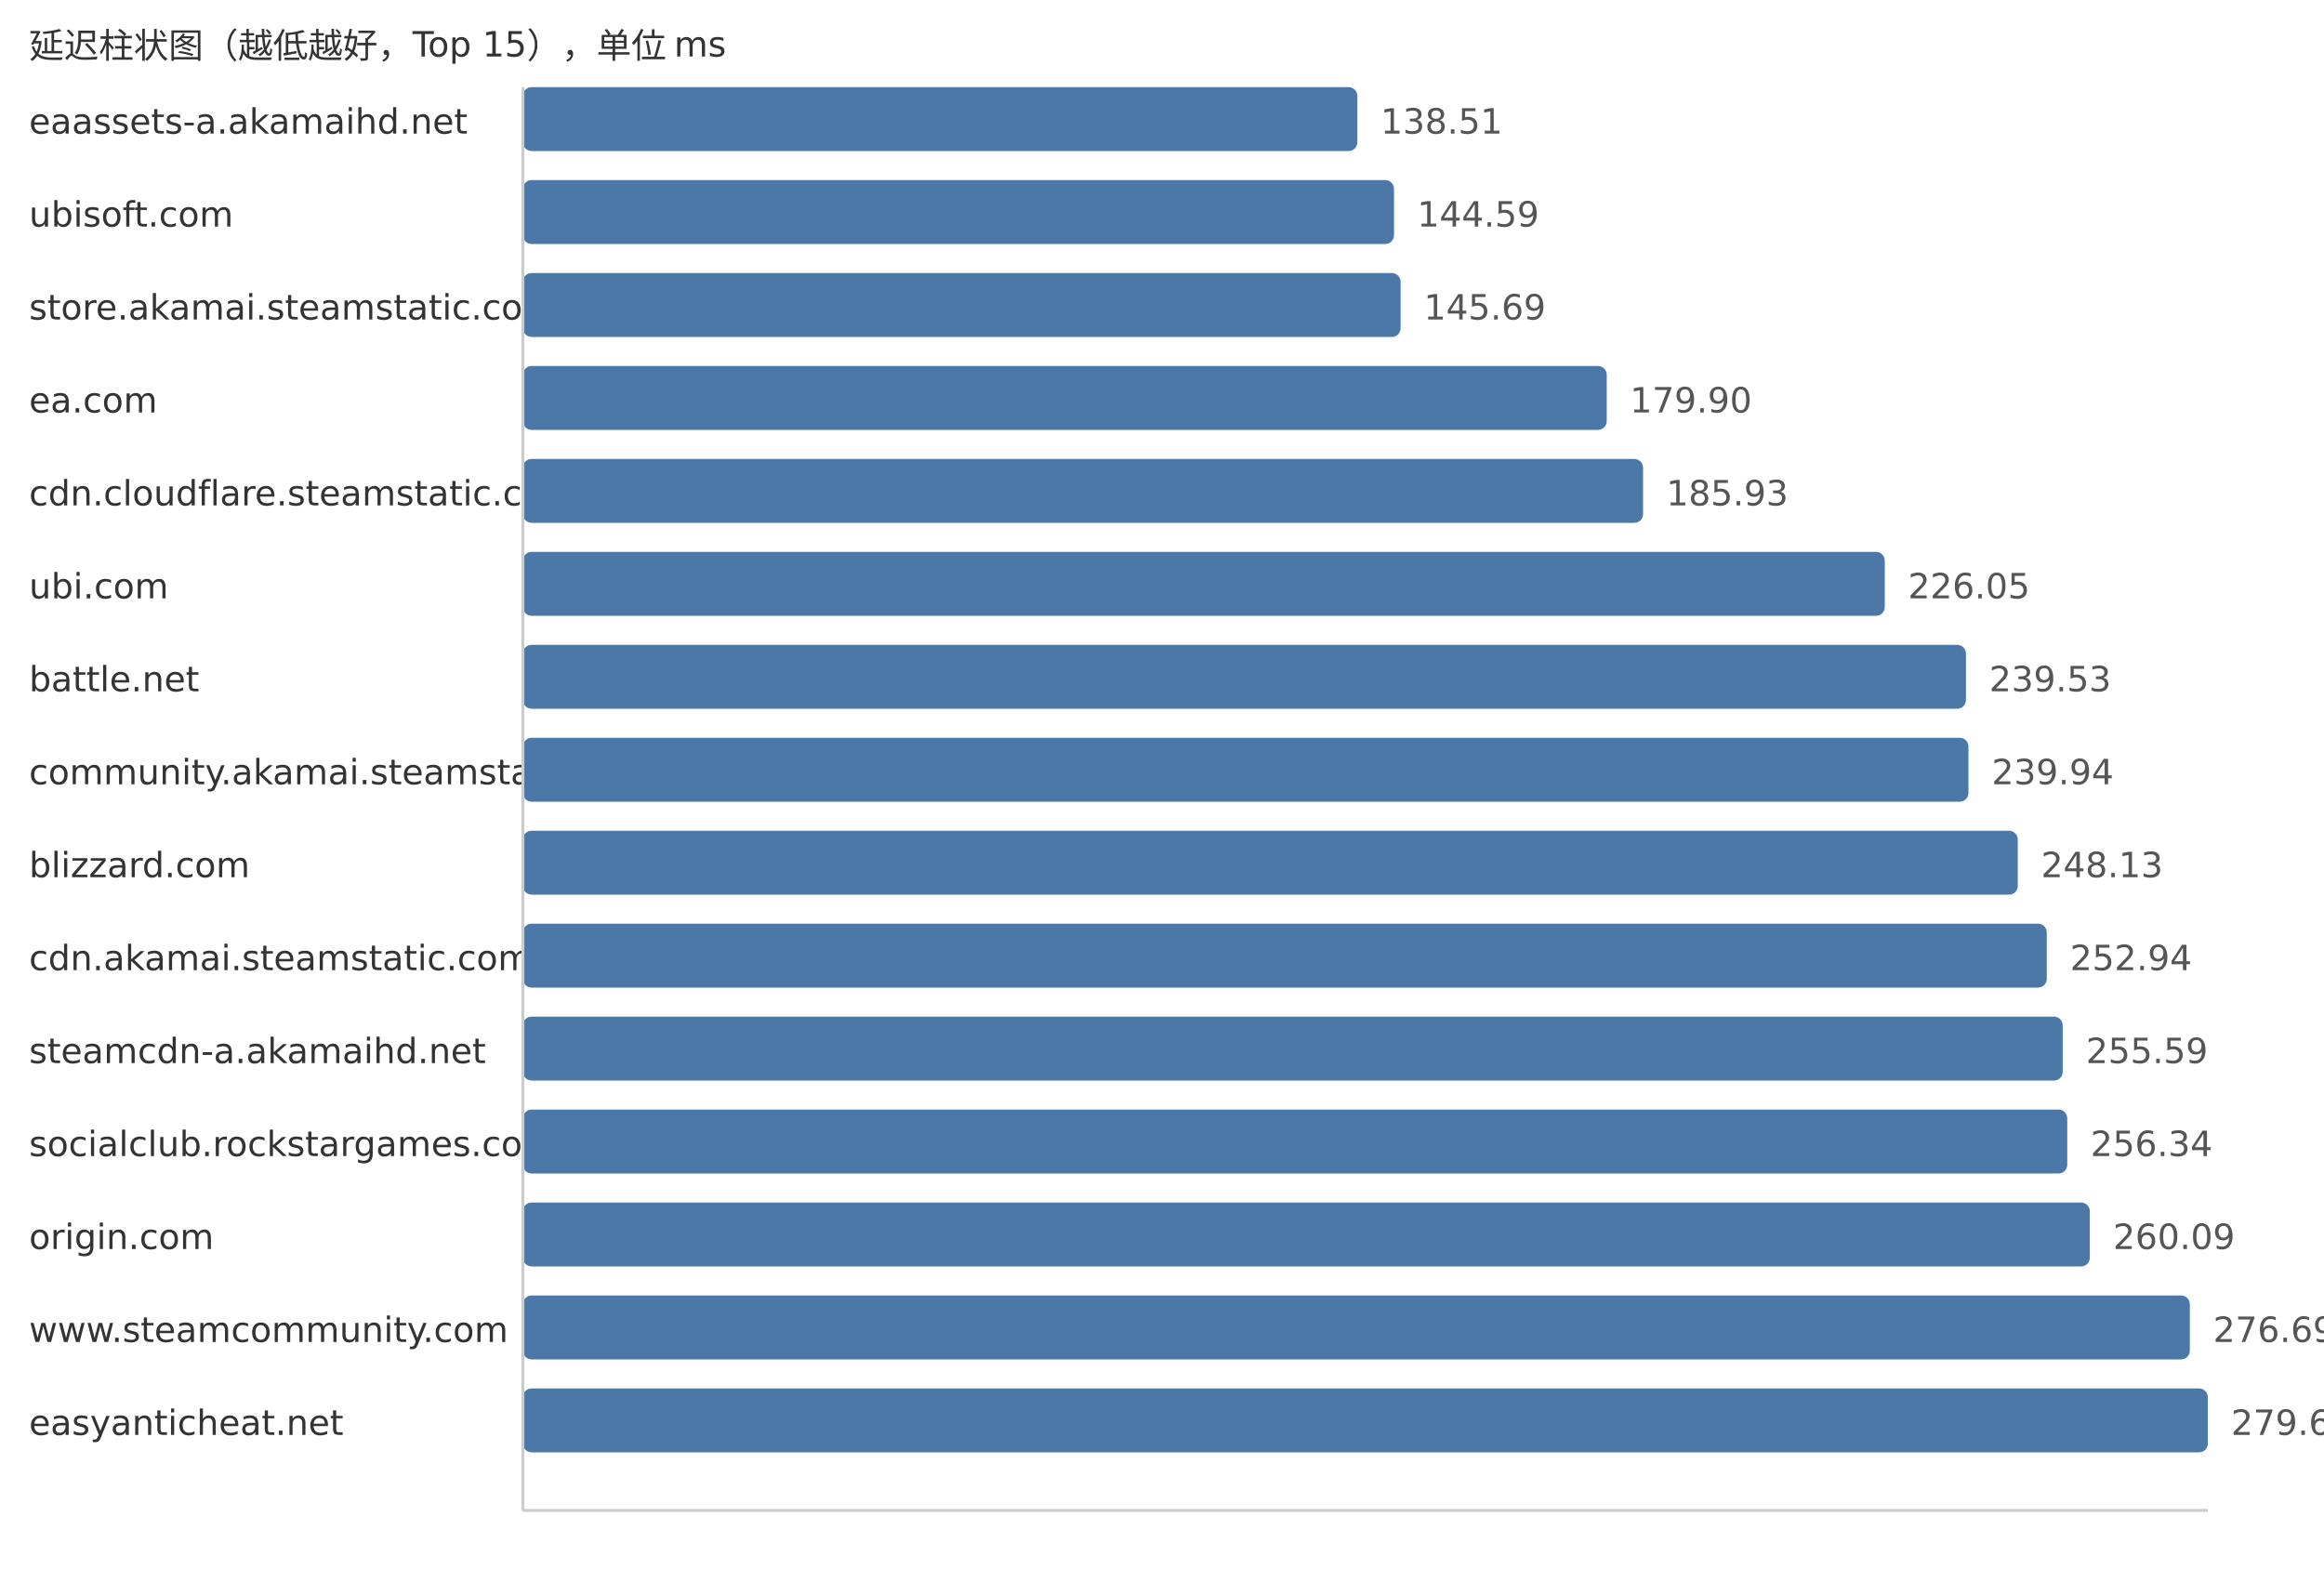
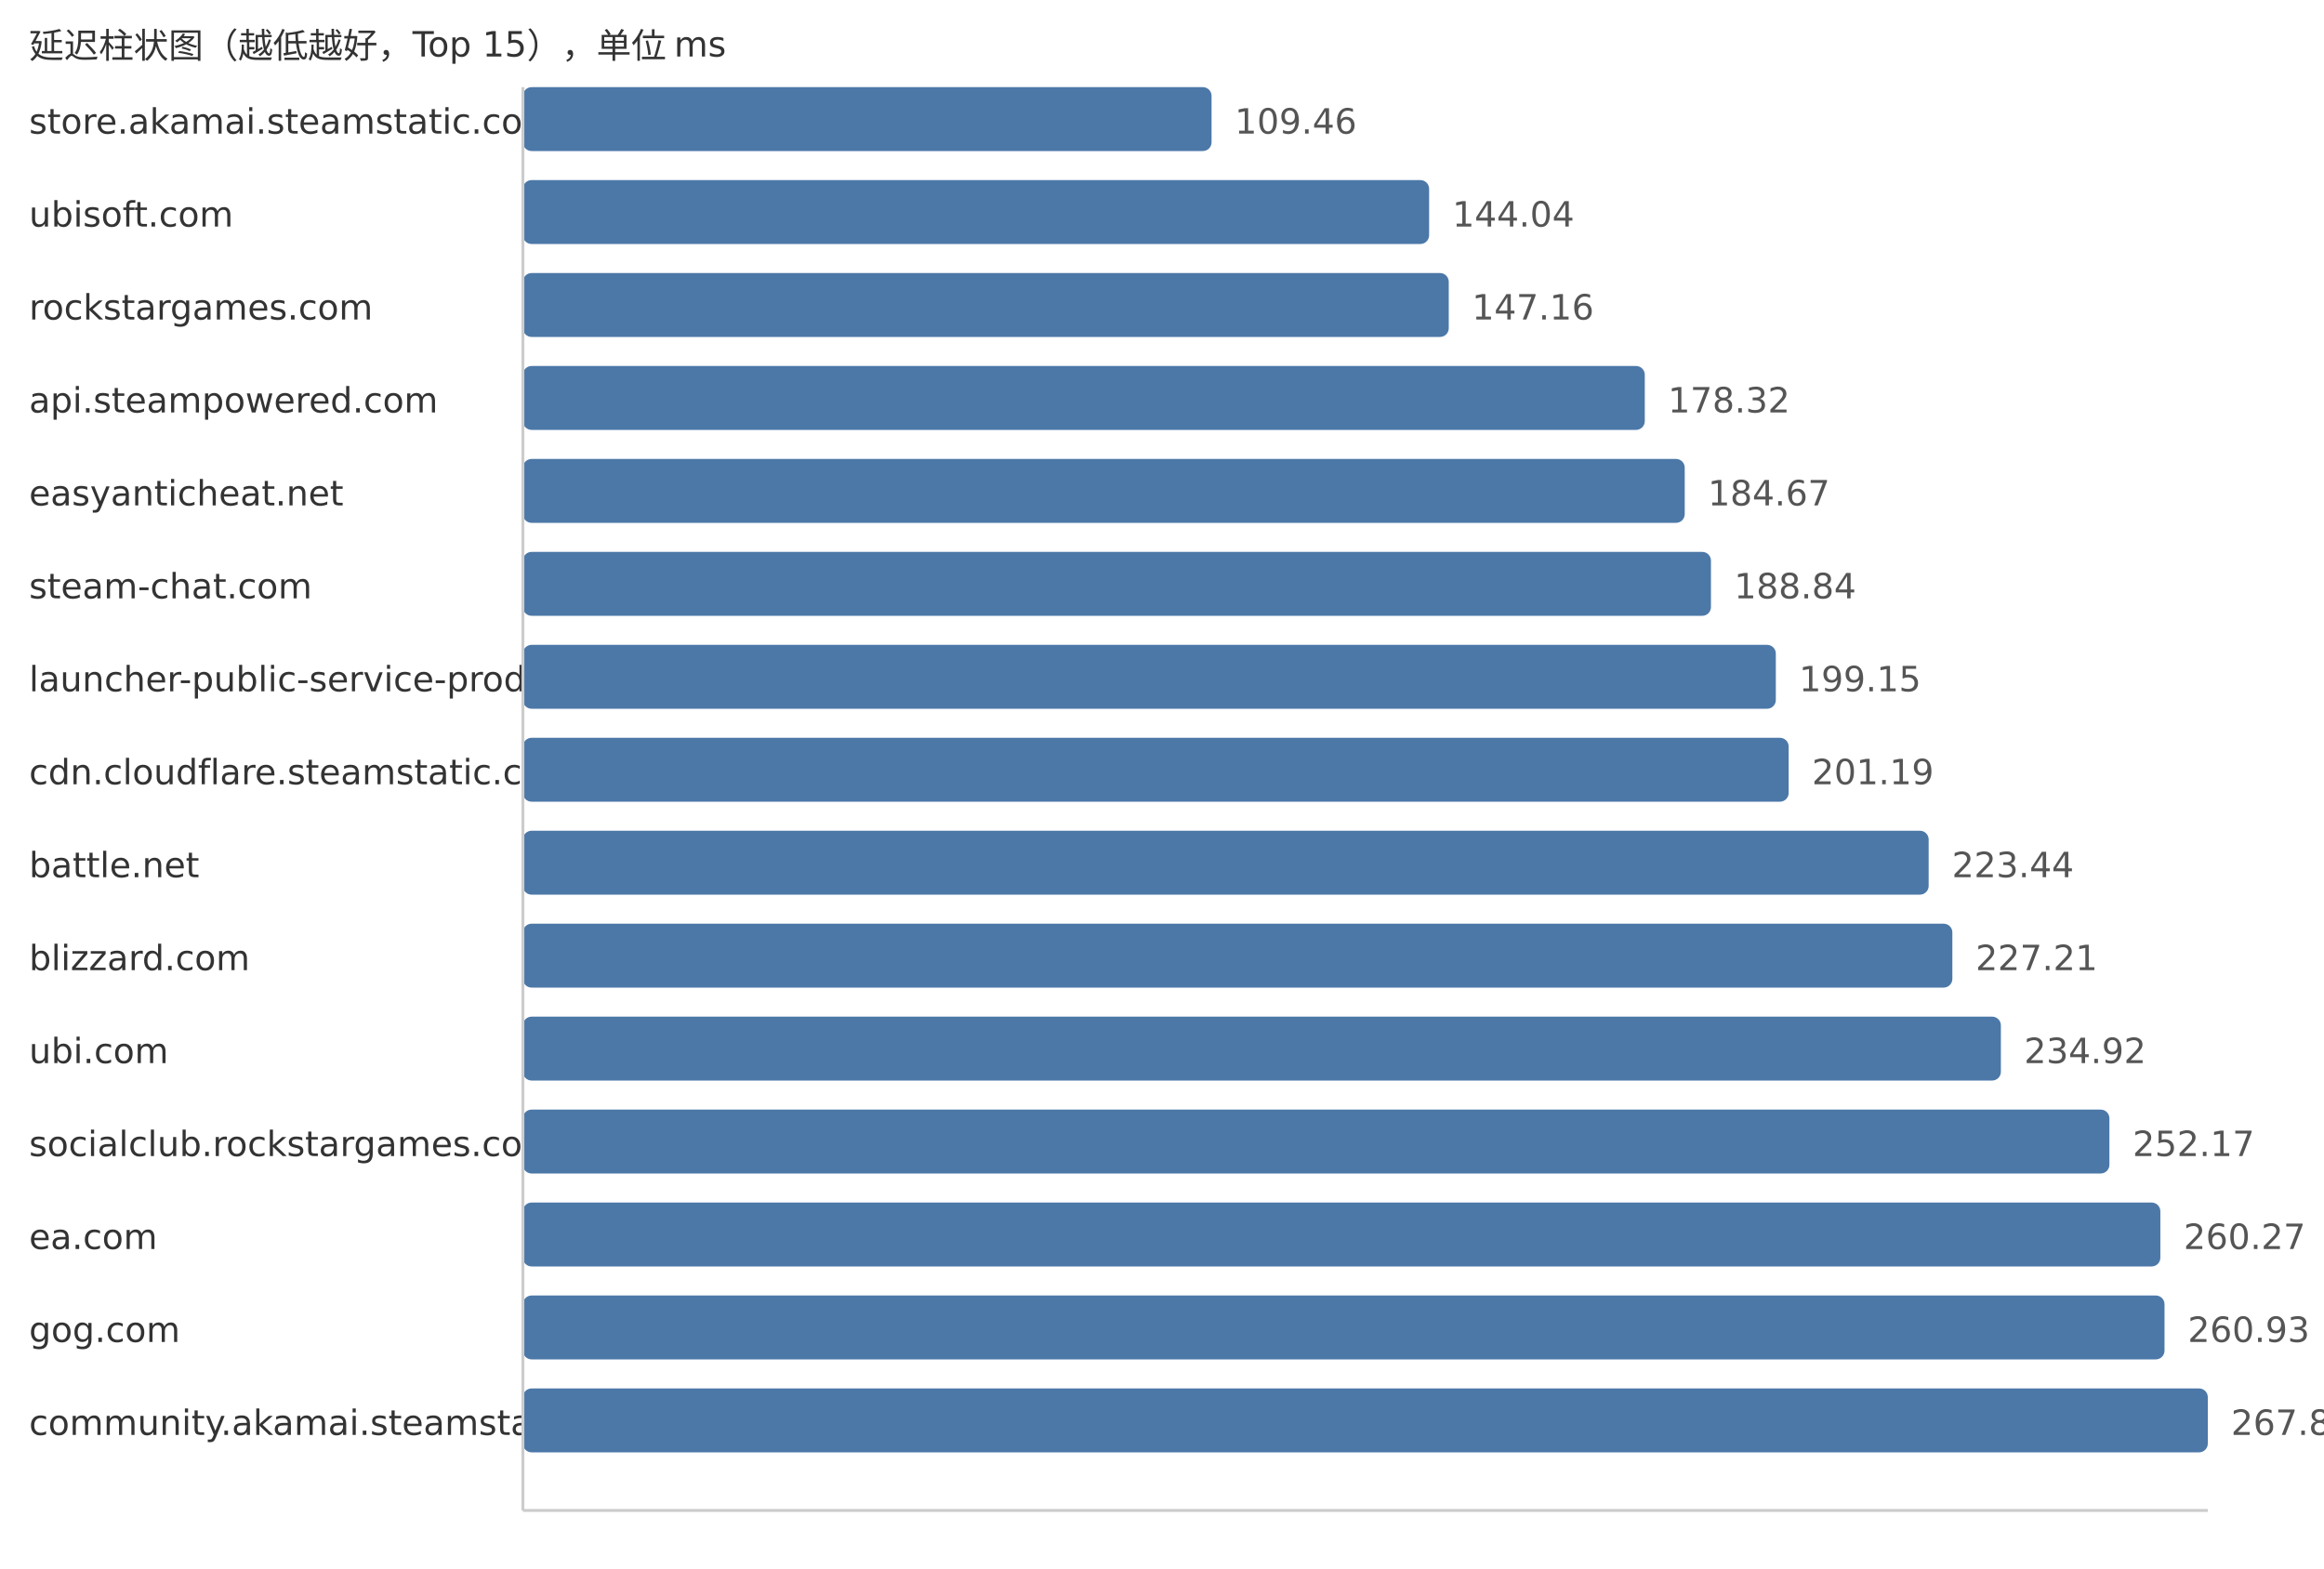
<svg xmlns="http://www.w3.org/2000/svg" width="800" height="540">
  <style> .label{font-family:DejaVu Sans,Verdana,Geneva,sans-serif;font-size:12px;fill:#333} .value{font-family:DejaVu Sans,Verdana,Geneva,sans-serif;font-size:12px;fill:#555} </style>
  <text x="10" y="20" class="label">延迟柱状图（越低越好，Top 15），单位 ms</text>
-   <text x="10" y="46" class="label">eaassets-a.akamaihd.net</text>
-   <rect x="180" y="30" width="287.25" height="22" fill="#4c78a8" rx="3" />
-   <text x="475.25" y="46" class="value">138.51</text>
+   <text x="10" y="46" class="label">store.akamai.steamstatic.com</text>
+   <rect x="180" y="30" width="237.06" height="22" fill="#4c78a8" rx="3" />
+   <text x="425.06" y="46" class="value">109.46</text>
  <text x="10" y="78" class="label">ubisoft.com</text>
-   <rect x="180" y="62" width="299.86" height="22" fill="#4c78a8" rx="3" />
-   <text x="487.86" y="78" class="value">144.59</text>
-   <text x="10" y="110" class="label">store.akamai.steamstatic.com</text>
-   <rect x="180" y="94" width="302.14" height="22" fill="#4c78a8" rx="3" />
-   <text x="490.14" y="110" class="value">145.69</text>
-   <text x="10" y="142" class="label">ea.com</text>
-   <rect x="180" y="126" width="373.09" height="22" fill="#4c78a8" rx="3" />
-   <text x="561.09" y="142" class="value">179.90</text>
-   <text x="10" y="174" class="label">cdn.cloudflare.steamstatic.com</text>
-   <rect x="180" y="158" width="385.6" height="22" fill="#4c78a8" rx="3" />
-   <text x="573.6" y="174" class="value">185.93</text>
-   <text x="10" y="206" class="label">ubi.com</text>
-   <rect x="180" y="190" width="468.8" height="22" fill="#4c78a8" rx="3" />
-   <text x="656.8" y="206" class="value">226.05</text>
-   <text x="10" y="238" class="label">battle.net</text>
-   <rect x="180" y="222" width="496.75" height="22" fill="#4c78a8" rx="3" />
-   <text x="684.75" y="238" class="value">239.53</text>
-   <text x="10" y="270" class="label">community.akamai.steamstatic.com</text>
-   <rect x="180" y="254" width="497.61" height="22" fill="#4c78a8" rx="3" />
-   <text x="685.61" y="270" class="value">239.94</text>
-   <text x="10" y="302" class="label">blizzard.com</text>
-   <rect x="180" y="286" width="514.59" height="22" fill="#4c78a8" rx="3" />
-   <text x="702.59" y="302" class="value">248.13</text>
-   <text x="10" y="334" class="label">cdn.akamai.steamstatic.com</text>
-   <rect x="180" y="318" width="524.57" height="22" fill="#4c78a8" rx="3" />
-   <text x="712.57" y="334" class="value">252.94</text>
-   <text x="10" y="366" class="label">steamcdn-a.akamaihd.net</text>
-   <rect x="180" y="350" width="530.06" height="22" fill="#4c78a8" rx="3" />
-   <text x="718.06" y="366" class="value">255.59</text>
+   <rect x="180" y="62" width="311.95" height="22" fill="#4c78a8" rx="3" />
+   <text x="499.95" y="78" class="value">144.04</text>
+   <text x="10" y="110" class="label">rockstargames.com</text>
+   <rect x="180" y="94" width="318.71" height="22" fill="#4c78a8" rx="3" />
+   <text x="506.71" y="110" class="value">147.16</text>
+   <text x="10" y="142" class="label">api.steampowered.com</text>
+   <rect x="180" y="126" width="386.19" height="22" fill="#4c78a8" rx="3" />
+   <text x="574.19" y="142" class="value">178.32</text>
+   <text x="10" y="174" class="label">easyanticheat.net</text>
+   <rect x="180" y="158" width="399.94" height="22" fill="#4c78a8" rx="3" />
+   <text x="587.94" y="174" class="value">184.67</text>
+   <text x="10" y="206" class="label">steam-chat.com</text>
+   <rect x="180" y="190" width="408.97" height="22" fill="#4c78a8" rx="3" />
+   <text x="596.97" y="206" class="value">188.84</text>
+   <text x="10" y="238" class="label">launcher-public-service-prod06.ol.epicgames.com</text>
+   <rect x="180" y="222" width="431.3" height="22" fill="#4c78a8" rx="3" />
+   <text x="619.3" y="238" class="value">199.15</text>
+   <text x="10" y="270" class="label">cdn.cloudflare.steamstatic.com</text>
+   <rect x="180" y="254" width="435.72" height="22" fill="#4c78a8" rx="3" />
+   <text x="623.72" y="270" class="value">201.19</text>
+   <text x="10" y="302" class="label">battle.net</text>
+   <rect x="180" y="286" width="483.91" height="22" fill="#4c78a8" rx="3" />
+   <text x="671.91" y="302" class="value">223.44</text>
+   <text x="10" y="334" class="label">blizzard.com</text>
+   <rect x="180" y="318" width="492.07" height="22" fill="#4c78a8" rx="3" />
+   <text x="680.07" y="334" class="value">227.21</text>
+   <text x="10" y="366" class="label">ubi.com</text>
+   <rect x="180" y="350" width="508.77" height="22" fill="#4c78a8" rx="3" />
+   <text x="696.77" y="366" class="value">234.92</text>
  <text x="10" y="398" class="label">socialclub.rockstargames.com</text>
-   <rect x="180" y="382" width="531.62" height="22" fill="#4c78a8" rx="3" />
-   <text x="719.62" y="398" class="value">256.34</text>
-   <text x="10" y="430" class="label">origin.com</text>
-   <rect x="180" y="414" width="539.39" height="22" fill="#4c78a8" rx="3" />
-   <text x="727.39" y="430" class="value">260.09</text>
-   <text x="10" y="462" class="label">www.steamcommunity.com</text>
-   <rect x="180" y="446" width="573.82" height="22" fill="#4c78a8" rx="3" />
-   <text x="761.82" y="462" class="value">276.69</text>
-   <text x="10" y="494" class="label">easyanticheat.net</text>
+   <rect x="180" y="382" width="546.13" height="22" fill="#4c78a8" rx="3" />
+   <text x="734.13" y="398" class="value">252.17</text>
+   <text x="10" y="430" class="label">ea.com</text>
+   <rect x="180" y="414" width="563.67" height="22" fill="#4c78a8" rx="3" />
+   <text x="751.67" y="430" class="value">260.27</text>
+   <text x="10" y="462" class="label">gog.com</text>
+   <rect x="180" y="446" width="565.1" height="22" fill="#4c78a8" rx="3" />
+   <text x="753.1" y="462" class="value">260.93</text>
+   <text x="10" y="494" class="label">community.akamai.steamstatic.com</text>
  <rect x="180" y="478" width="580.0" height="22" fill="#4c78a8" rx="3" />
-   <text x="768.0" y="494" class="value">279.67</text>
+   <text x="768.0" y="494" class="value">267.81</text>
  <line x1="180" y1="30" x2="180" y2="520" stroke="#ccc" />
  <line x1="180" y1="520" x2="760" y2="520" stroke="#ccc" />
</svg>
